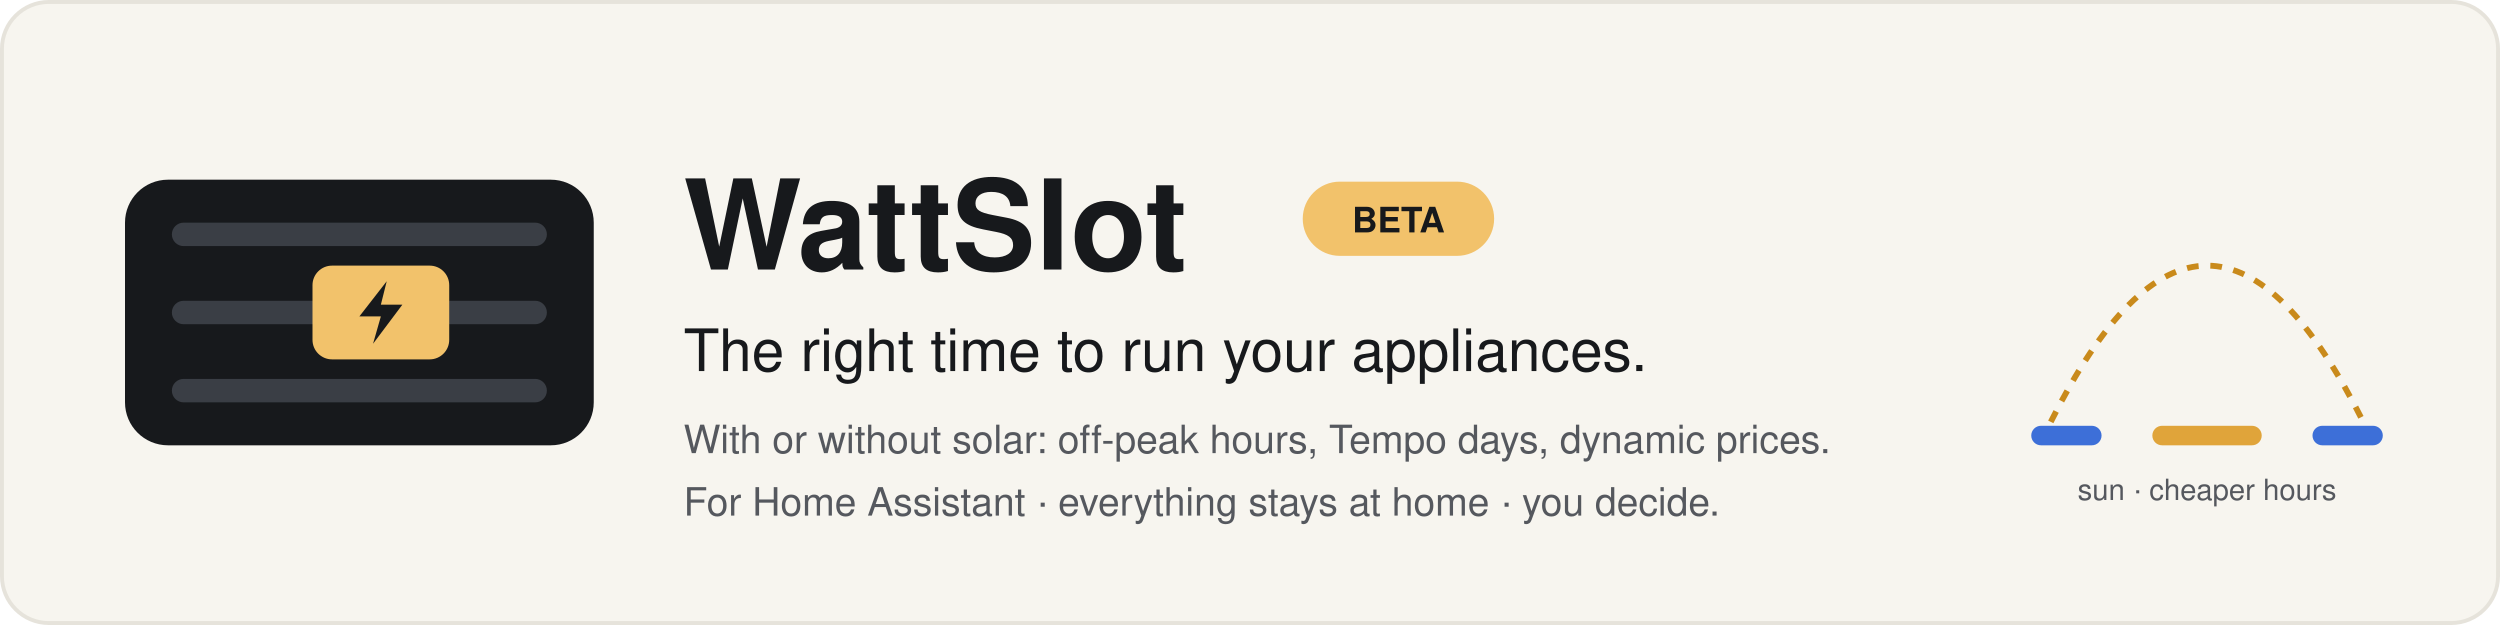
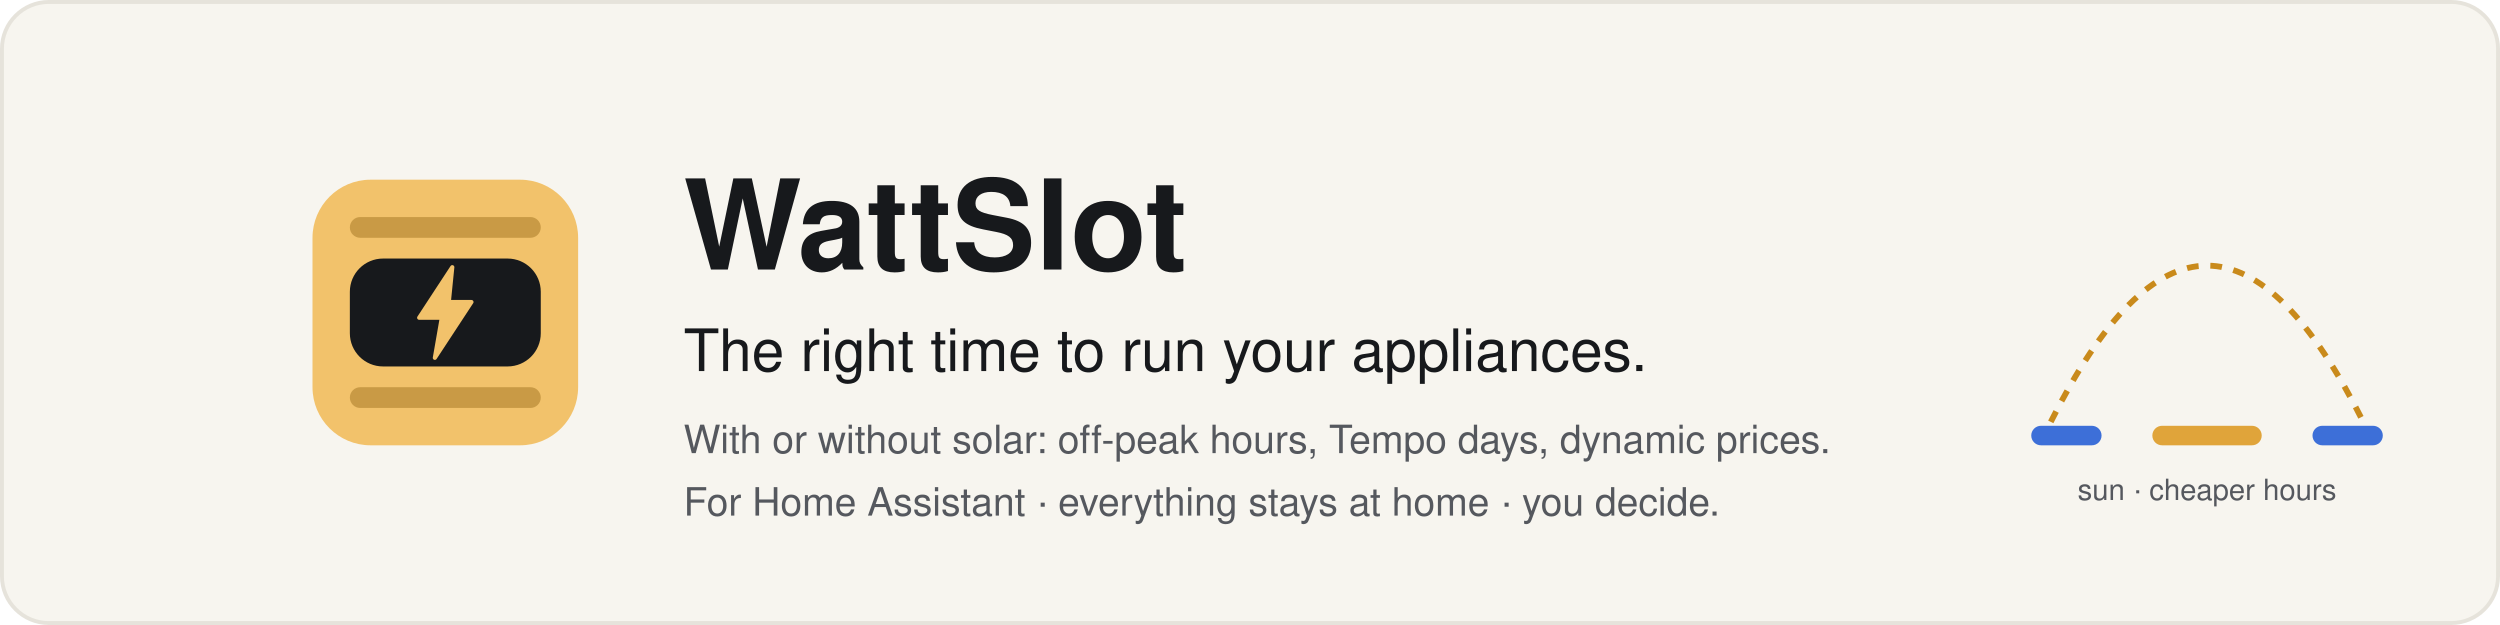
- <svg xmlns="http://www.w3.org/2000/svg" viewBox="0 0 1280 320" width="1280" height="320" role="img" aria-label="WattSlot, beta: the right time to run your appliances, with or without solar panels.">
+ <svg xmlns="http://www.w3.org/2000/svg" viewBox="0 0 1280 320" width="1280" height="320" role="img" aria-label="WattSlot: the right time to run your appliances, with or without solar panels.">
  <rect x="1" y="1" width="1278" height="318" rx="24" fill="#f7f5ef" stroke="#e6e3db" stroke-width="2" />
-   <g transform="translate(64,92)">
-     <rect width="240" height="136" rx="22" fill="#17191c" />
-     <rect x="24" y="22" width="192" height="12" rx="6" fill="#3a3e45" />
-     <rect x="24" y="62" width="192" height="12" rx="6" fill="#3a3e45" />
-     <rect x="24" y="102" width="192" height="12" rx="6" fill="#3a3e45" />
-     <rect x="96" y="44" width="70" height="48" rx="10" fill="#f2c26b" />
-     <path d="M134 52 L120 70 H131 L127 84 L142 64 H131 Z" fill="#17191c" />
+   <g transform="translate(160,92) scale(2.125)">
+     <rect width="64" height="64" rx="14" fill="#f2c26b" />
+     <rect x="9" y="9" width="46" height="5" rx="2.5" fill="#c99a45" />
+     <rect x="9" y="50" width="46" height="5" rx="2.5" fill="#c99a45" />
+     <rect x="9" y="19" width="46" height="26" rx="8" fill="#17191c" />
+     <path d="M33.68 21.08 L25.7 33.26 L31.16 33.26 L29.48 42.92 L38.3 29.48 L32.84 29.48 Z" fill="#f2c26b" stroke="#f2c26b" stroke-width="1" stroke-linejoin="round" />
  </g>
  <g font-family="Manrope, 'Segoe UI', Helvetica, Arial, sans-serif">
    <text x="350" y="138" font-size="64" font-weight="800" fill="#17191c">WattSlot</text>
-     <rect x="668" y="94" width="96" height="36" rx="18" fill="#f2c26b" stroke="#f2c26b" stroke-width="2" />
-     <text x="716" y="119" text-anchor="middle" font-size="18" font-weight="700" fill="#17191c">BETA</text>
    <text x="350" y="190" font-size="30" fill="#17191c">The right time to run your appliances.</text>
    <text x="350" y="232" font-size="20" fill="#55585e">With or without solar: off-peak hours, Tempo days, dynamic prices.</text>
    <text x="350" y="264" font-size="20" fill="#55585e">For Home Assistant · everything stays at home · you decide.</text>
  </g>
  <g transform="translate(1040,96)">
    <path d="M10 120 Q90 -40 170 120" fill="none" stroke="#c98a1b" stroke-width="3" stroke-dasharray="6 6" />
    <rect x="0" y="122" width="36" height="10" rx="5" fill="#3d6fd8" />
    <rect x="144" y="122" width="36" height="10" rx="5" fill="#3d6fd8" />
    <rect x="62" y="122" width="56" height="10" rx="5" fill="#e0a43a" />
    <text x="90" y="160" text-anchor="middle" font-size="15" fill="#55585e" font-family="Manrope, 'Segoe UI', Helvetica, Arial, sans-serif">sun · cheaper hours</text>
  </g>
</svg>
